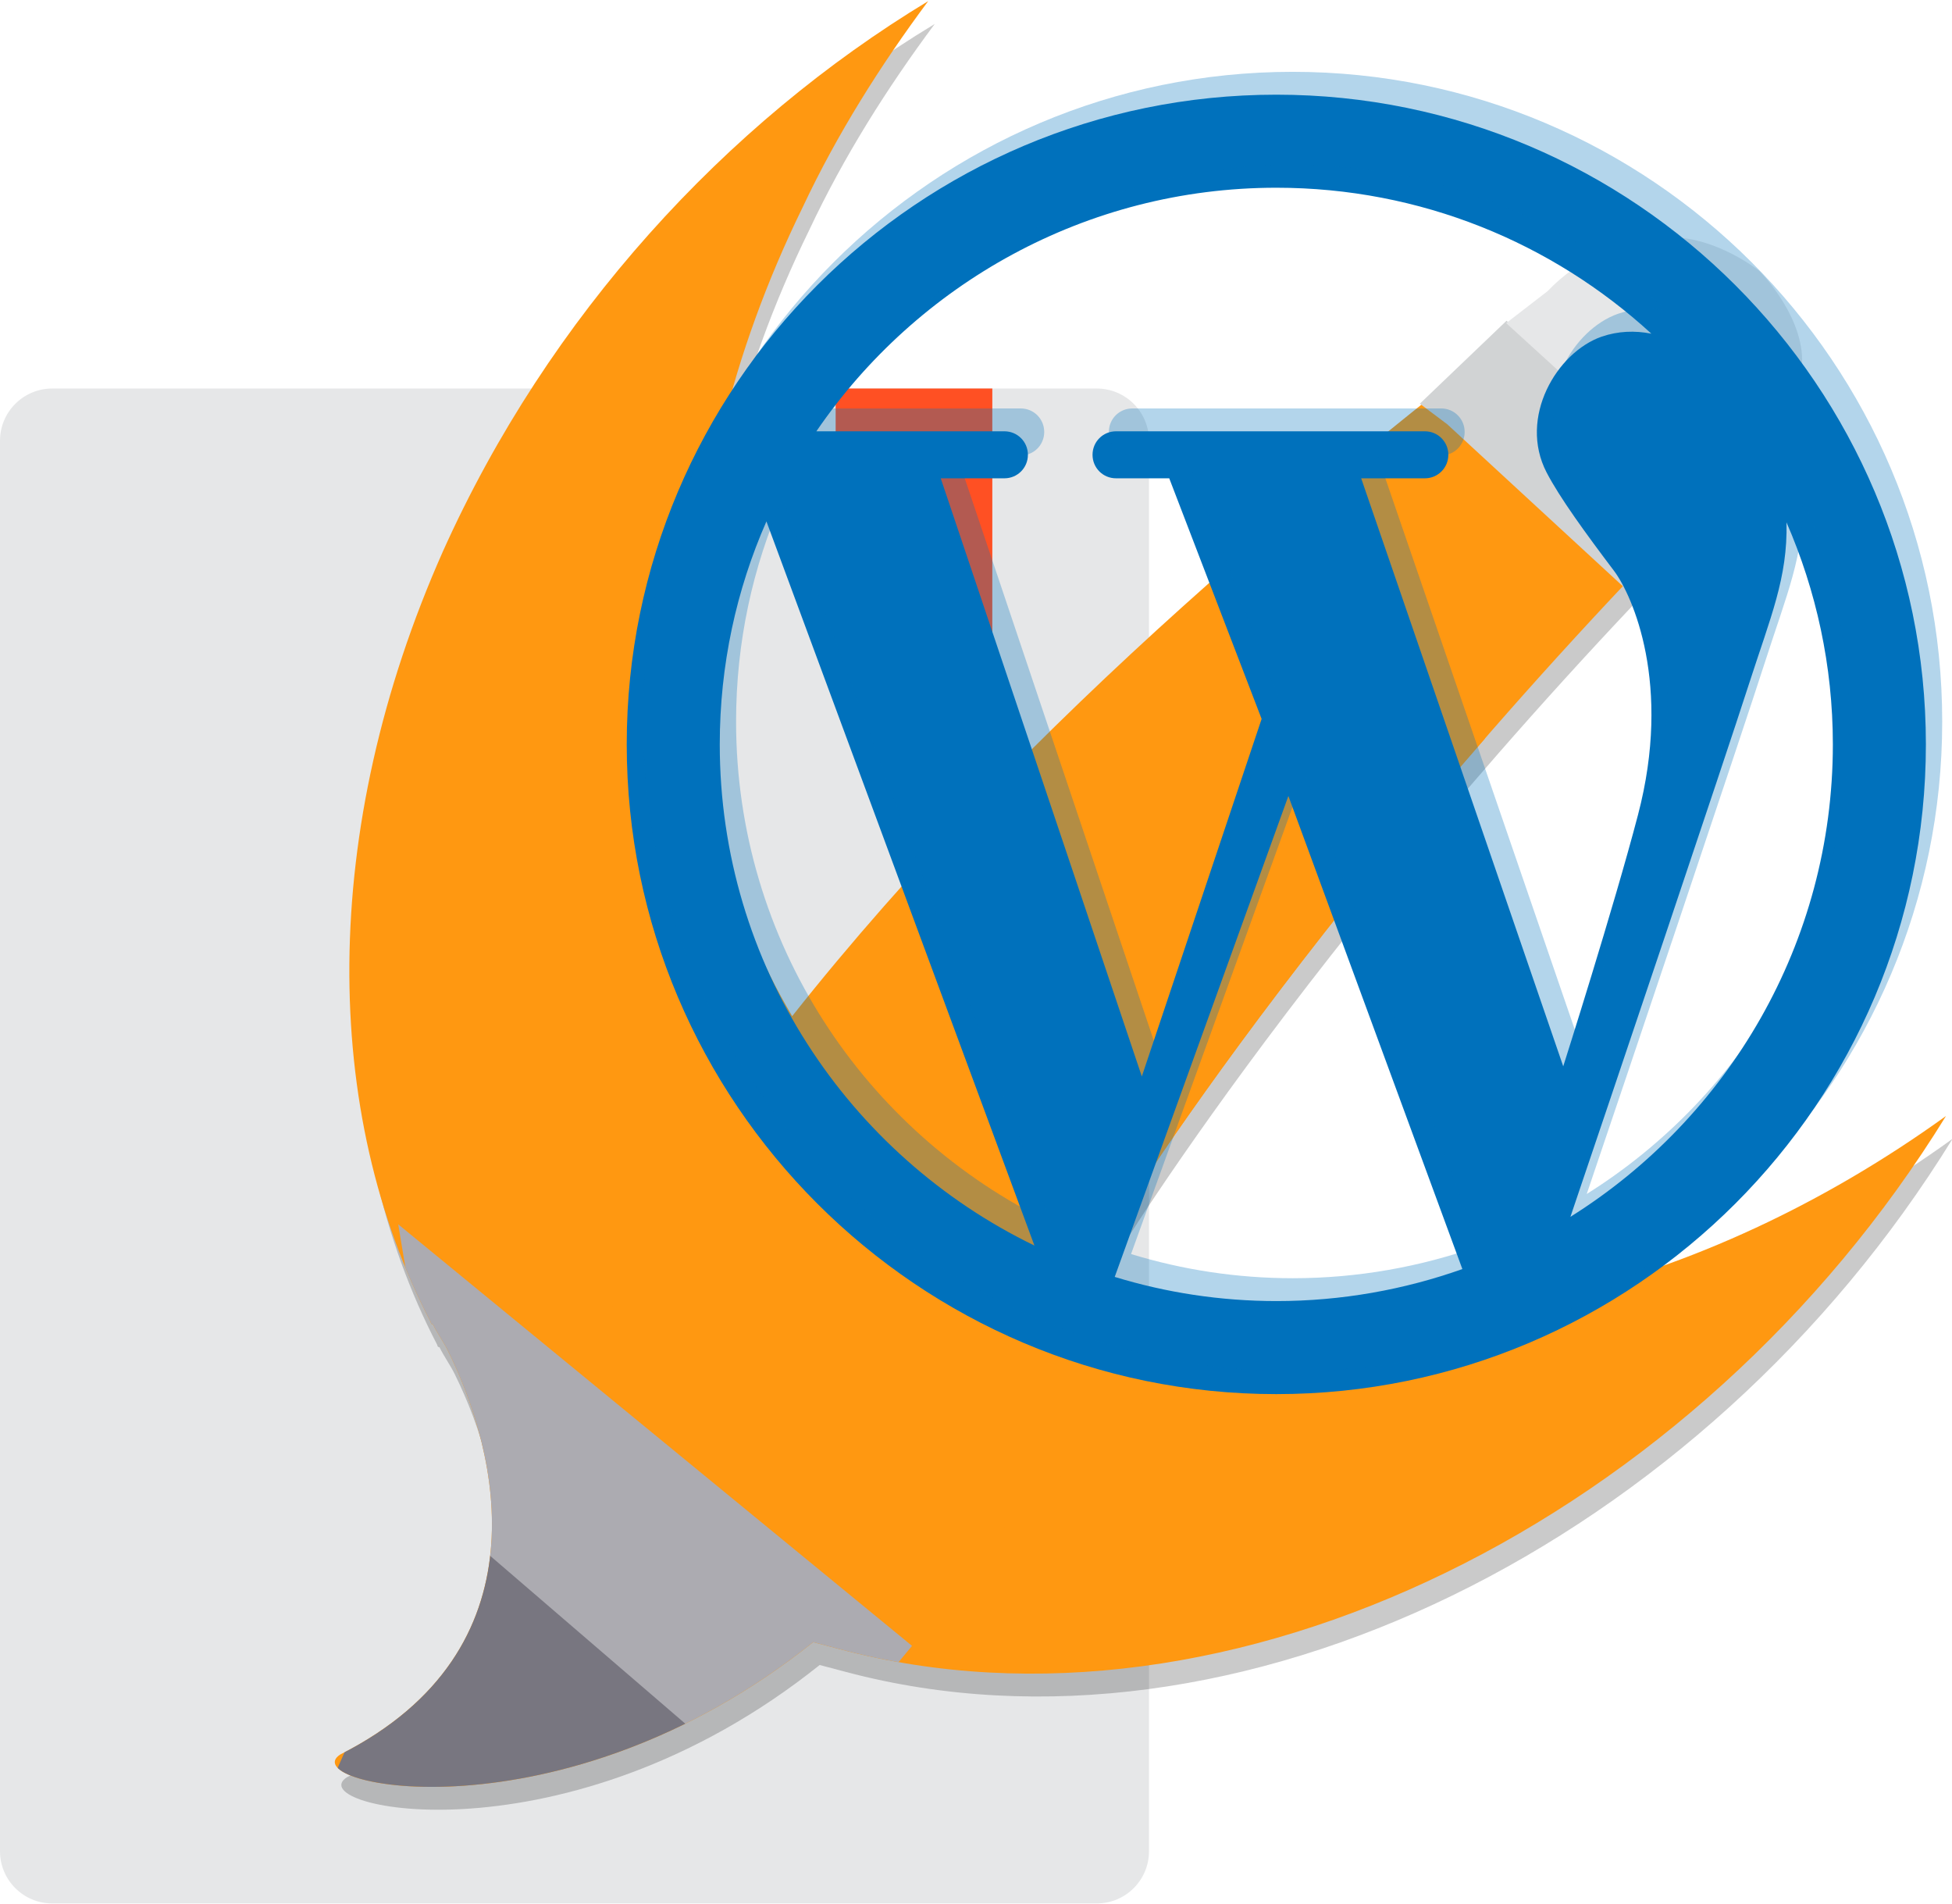
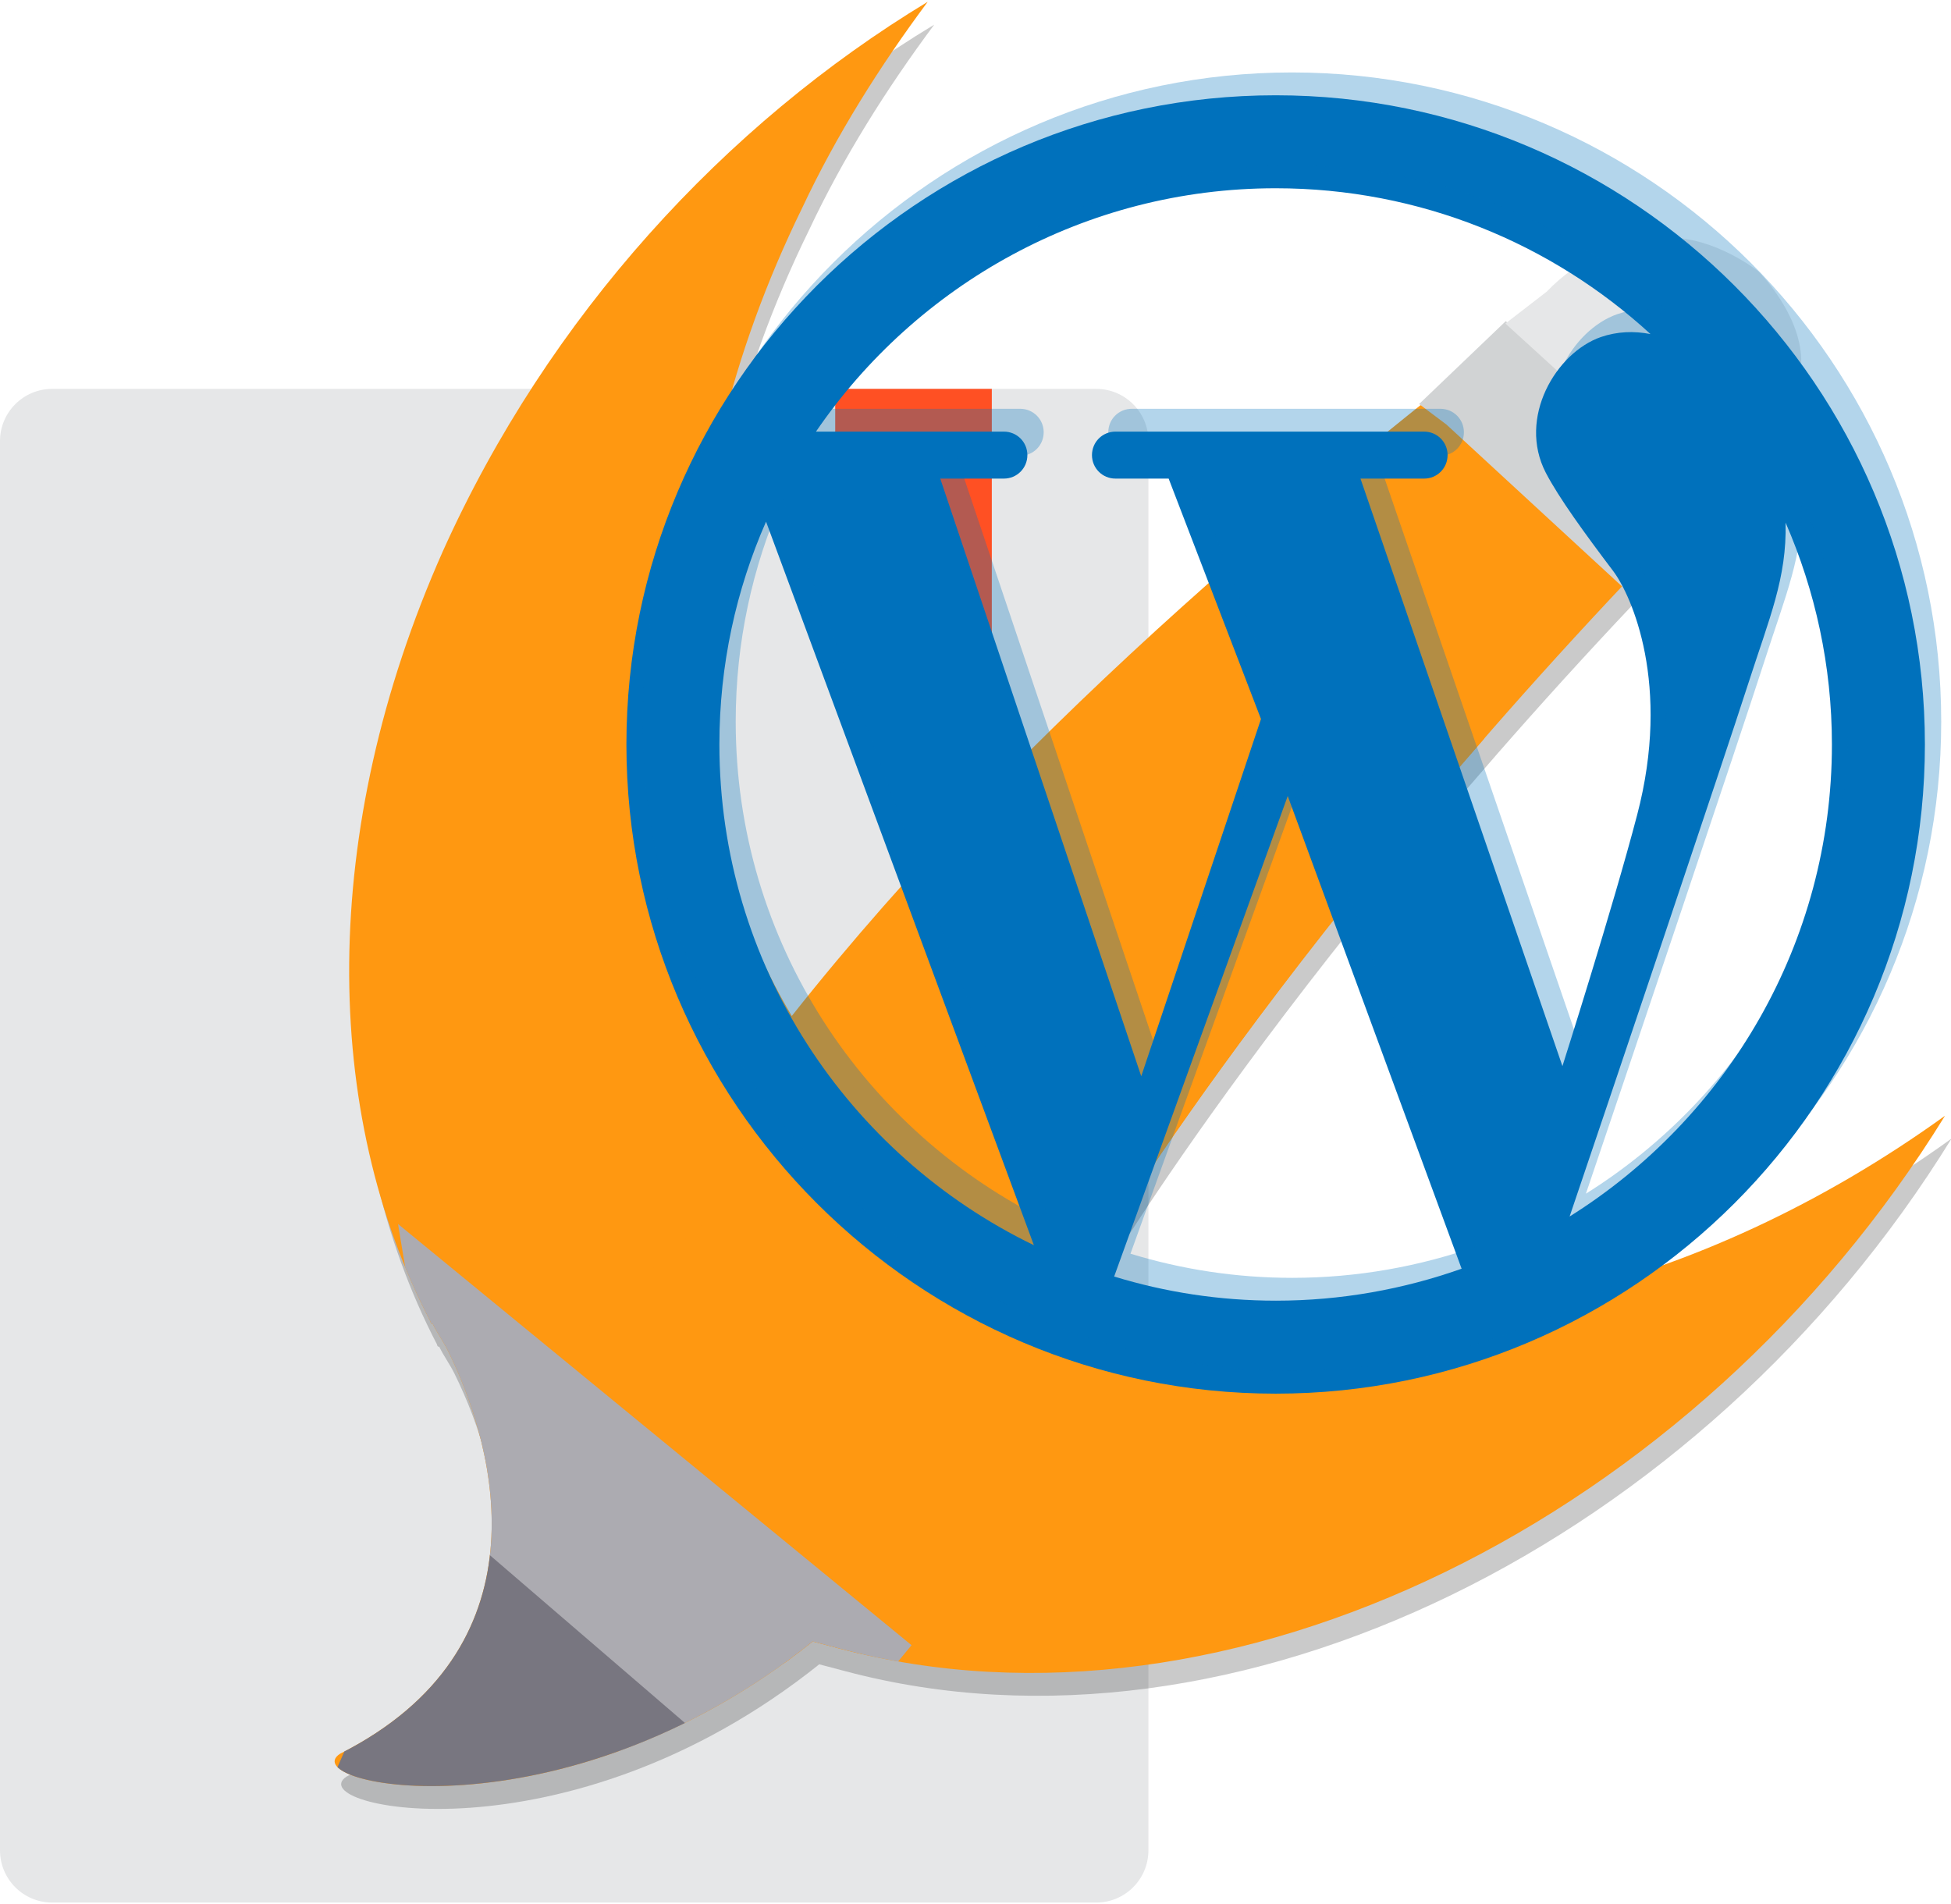
- <svg xmlns="http://www.w3.org/2000/svg" width="598" height="583" viewBox="0 0 598 583">
+ <svg xmlns="http://www.w3.org/2000/svg" width="205" height="200" viewBox="0 0 598 583">
  <path id="Path" fill="#e6e7e8" stroke="none" d="M 16 119 L 336 119 C 344.837 119 352 126.163 352 135 L 352 567 C 352 575.837 344.837 583 336 583 L 16 583 C 7.163 583 0 575.837 0 567 L 0 135 C 0 126.163 7.163 119 16 119 Z" />
  <path id="path1" fill="#ff5023" stroke="none" d="M 304 119 L 304 207 L 280 175 L 256 207 L 256 119 Z" />
  <path id="Path-copy-3" fill="#000000" fill-opacity="0.21" stroke="none" d="M 251.109 509.969 C 253.838 510.688 256.566 511.408 259.295 512.128 C 378.667 543.787 521.958 472.401 598.162 348.813 C 523.545 402.606 433.585 425.4 355.844 403.177 C 349.027 401.035 342.21 398.894 335.402 396.068 C 337.49 393.357 339.587 389.962 341.702 385.198 C 341.702 385.198 412.449 268.39 549 136 C 552.466 132.622 448.129 200.399 357.383 284.1 C 380.488 244.015 437.751 152.341 503 82 C 488.514 90.711 499.626 81.968 486.482 92.749 C 410.443 150.63 317.056 226.768 244.689 318.235 C 205.837 252.709 203.601 160.962 247.891 70.501 C 258.448 48.05 271.725 27.003 286.353 7.342 C 224.266 44.87 170.117 103.719 137.699 175.853 C 99.63 261.604 100.569 347.858 133.964 411.945 L 133.964 411.945 C 133.964 411.945 133.955 412.629 134.639 412.638 C 135.973 415.393 137.99 418.157 139.324 420.912 C 154.666 451.912 169.627 512.338 106.243 544.373 C 91.747 553.768 173.648 571.938 251.109 509.969 C 251.109 509.969 251.109 509.969 251.109 509.969 Z" />
  <path id="path2" fill="#ff9811" stroke="none" d="M 249.109 502.969 C 251.838 503.688 254.566 504.408 257.295 505.128 C 376.667 536.787 519.958 465.401 596.162 341.813 C 521.545 395.606 431.585 418.4 353.844 396.177 C 347.027 394.035 340.21 391.894 333.402 389.068 C 335.49 386.357 337.587 382.962 339.702 378.198 C 339.702 378.198 410.449 261.39 547 129 C 550.466 125.622 497.626 74.968 484.482 85.749 C 408.443 143.63 315.056 219.768 242.689 311.235 C 203.837 245.709 201.601 153.962 245.891 63.501 C 256.448 41.05 269.725 20.003 284.353 0.342 C 222.266 37.87 168.117 96.719 135.699 168.853 C 97.63 254.604 98.569 340.858 131.964 404.945 L 131.964 404.945 C 131.964 404.945 131.955 405.629 132.639 405.638 C 133.973 408.393 135.99 411.157 137.324 413.912 C 152.666 444.912 167.627 505.338 104.243 537.373 C 89.747 546.768 171.648 564.938 249.109 502.969 C 249.109 502.969 249.109 502.969 249.109 502.969 Z" />
-   <mask id="mask1" maskUnits="userSpaceOnUse" maskContentUnits="userSpaceOnUse" mask-type="alpha">
-     <path id="path3" fill="#ff9811" stroke="none" d="M 249.109 502.969 C 251.838 503.688 254.566 504.408 257.295 505.128 C 376.667 536.787 519.958 465.401 596.162 341.813 C 521.545 395.606 431.585 418.4 353.844 396.177 C 347.027 394.035 340.21 391.894 333.402 389.068 C 335.49 386.357 337.587 382.962 339.702 378.198 C 339.702 378.198 410.449 261.39 547 129 C 550.466 125.622 497.626 74.968 484.482 85.749 C 408.443 143.63 315.056 219.768 242.689 311.235 C 203.837 245.709 201.601 153.962 245.891 63.501 C 256.448 41.05 269.725 20.003 284.353 0.342 C 222.266 37.87 168.117 96.719 135.699 168.853 C 97.63 254.604 98.569 340.858 131.964 404.945 L 131.964 404.945 C 131.964 404.945 131.955 405.629 132.639 405.638 C 133.973 408.393 135.99 411.157 137.324 413.912 C 152.666 444.912 167.627 505.338 104.243 537.373 C 89.747 546.768 171.648 564.938 249.109 502.969 C 249.109 502.969 249.109 502.969 249.109 502.969 Z" />
-   </mask>
-   <g id="Group" mask="url(#mask1)">
+   <clipPath id="clipPath1">
+     <path d="M 249.109 502.969 C 251.838 503.688 254.566 504.408 257.295 505.128 C 376.667 536.787 519.958 465.401 596.162 341.813 C 521.545 395.606 431.585 418.4 353.844 396.177 C 347.027 394.035 340.21 391.894 333.402 389.068 C 335.49 386.357 337.587 382.962 339.702 378.198 C 339.702 378.198 410.449 261.39 547 129 C 550.466 125.622 497.626 74.968 484.482 85.749 C 408.443 143.63 315.056 219.768 242.689 311.235 C 203.837 245.709 201.601 153.962 245.891 63.501 C 256.448 41.05 269.725 20.003 284.353 0.342 C 222.266 37.87 168.117 96.719 135.699 168.853 C 97.63 254.604 98.569 340.858 131.964 404.945 L 131.964 404.945 C 131.964 404.945 131.955 405.629 132.639 405.638 C 133.973 408.393 135.99 411.157 137.324 413.912 C 152.666 444.912 167.627 505.338 104.243 537.373 C 89.747 546.768 171.648 564.938 249.109 502.969 C 249.109 502.969 249.109 502.969 249.109 502.969 Z" />
+   </clipPath>
+   <g id="Group" clip-path="url(#clipPath1)">
    <g id="g1">
-       <path id="path4" fill="#ff9811" stroke="none" d="M 440.911 210.709 L 421.364 189.047 L 161.993 423.084 L 249.693 520.277 L 433.539 354.284 L 509.064 286.239 Z" />
-       <path id="path5" fill="#acabb1" stroke="none" d="M 122 375 L 279.396 504.105 L 269.096 516.59 L 193.482 542.64 L 135.06 453.749 C 135.06 453.749 122 375 122 375 Z" />
-       <path id="path6" fill="#787680" stroke="none" d="M 218.661 535.444 L 96.719 556.781 L 136.976 465.185 Z" />
+       <path id="path3" fill="#ff9811" stroke="none" d="M 440.911 210.709 L 421.364 189.047 L 161.993 423.084 L 249.693 520.277 L 433.539 354.284 L 509.064 286.239 Z" />
+       <path id="path4" fill="#acabb1" stroke="none" d="M 122 375 L 279.396 504.105 L 269.096 516.59 L 193.482 542.64 L 135.06 453.749 C 135.06 453.749 122 375 122 375 Z" />
+       <path id="path5" fill="#787680" stroke="none" d="M 218.661 535.444 L 96.719 556.781 L 136.976 465.185 Z" />
    </g>
  </g>
  <path id="Path-copy-2" fill="#d1d3d4" stroke="none" d="M 461.53 98.242 L 434.97 123.644 L 443.374 129.954 L 498.542 180.825 L 525.102 155.423 Z" />
  <path id="Path-copy" fill="#e6e7e8" stroke="none" d="M 539 83 C 539 83 551.778 95.781 552.091 109.952 C 552.404 124.122 544.825 134.784 535 145 L 524 156 L 461.422 98.966 L 474.063 89.213 C 483.843 78.96 497.302 73.021 511.468 72.709 C 525.634 72.396 539 83 539 83 Z" />
  <path id="wordpress" fill="#0071bc" stroke="none" d="M 391 29 C 281.3 29 192 118.3 192 228 C 192 337.7 281.3 427 391 427 C 500.7 427 590 337.7 590 228 C 590 118.3 500.7 29 391 29 Z M 391 57.5 C 435.2 57.5 475.6 74.4 505.9 102.2 C 500.8 101.2 495.7 101.4 490.7 103.1 C 476.9 107.9 465.1 127.9 473.8 144.7 C 477.8 152.4 485.8 163.4 494.5 174.9 C 500.1 182.4 512.3 209.6 501.8 249.6 C 494.4 277.9 478.9 326.6 478.9 326.6 L 417 146.5 L 436.5 146.5 C 440.5 146.5 443.7 143.3 443.7 139.3 C 443.7 135.3 440.5 132.1 436.5 132.1 L 341.9 132.1 C 337.9 132.1 334.7 135.3 334.7 139.3 C 334.7 143.3 337.9 146.5 341.9 146.5 L 358.2 146.5 L 386.5 220.2 L 349.8 329.7 L 288.2 146.5 L 307.7 146.5 C 311.7 146.5 314.9 143.3 314.9 139.3 C 314.9 135.3 311.7 132.1 307.7 132.1 L 250.1 132.1 C 280.9 87.1 332.6 57.5 391 57.5 Z M 220.5 228 C 220.5 203.7 225.6 180.6 234.8 159.7 L 316.9 381.5 C 259.9 353.9 220.5 295.5 220.5 228 Z M 341.5 391.1 L 394.7 243.8 L 448 388.7 C 430.2 395 411 398.5 391.1 398.5 C 373.8 398.5 357.2 395.9 341.5 391.1 Z M 481.1 372.7 C 491.8 341.2 528.8 231.3 535.8 209.5 C 542.4 189 547.7 177 547.3 160 C 556.4 180.9 561.5 203.9 561.5 228 C 561.5 288.9 529.3 342.5 481.1 372.7 Z" />
  <path id="wordpress-copy" fill="#0071bc" stroke="none" opacity="0.3" d="M 396 22 C 286.3 22 197 111.3 197 221 C 197 330.7 286.3 420 396 420 C 505.7 420 595 330.7 595 221 C 595 111.3 505.7 22 396 22 Z M 396 50.5 C 440.2 50.5 480.6 67.4 510.9 95.2 C 505.8 94.2 500.7 94.4 495.7 96.1 C 481.9 100.9 470.1 120.9 478.8 137.7 C 482.8 145.4 490.8 156.4 499.5 167.9 C 505.1 175.4 517.3 202.6 506.8 242.6 C 499.4 270.9 483.9 319.6 483.9 319.6 L 422 139.5 L 441.5 139.5 C 445.5 139.5 448.7 136.3 448.7 132.3 C 448.7 128.3 445.5 125.1 441.5 125.1 L 346.9 125.1 C 342.9 125.1 339.7 128.3 339.7 132.3 C 339.7 136.3 342.9 139.5 346.9 139.5 L 363.2 139.5 L 391.5 213.2 L 354.8 322.7 L 293.2 139.5 L 312.7 139.5 C 316.7 139.5 319.9 136.3 319.9 132.3 C 319.9 128.3 316.7 125.1 312.7 125.1 L 255.1 125.1 C 285.9 80.1 337.6 50.5 396 50.5 Z M 225.5 221 C 225.5 196.7 230.6 173.6 239.8 152.7 L 321.9 374.5 C 264.9 346.9 225.5 288.5 225.5 221 Z M 346.5 384.1 L 399.7 236.8 L 453 381.7 C 435.2 388 416 391.5 396.1 391.5 C 378.8 391.5 362.2 388.9 346.5 384.1 Z M 486.1 365.7 C 496.8 334.2 533.8 224.3 540.8 202.5 C 547.4 182 552.7 170 552.3 153 C 561.4 173.9 566.5 196.9 566.5 221 C 566.5 281.9 534.3 335.5 486.1 365.7 Z" />
</svg>
